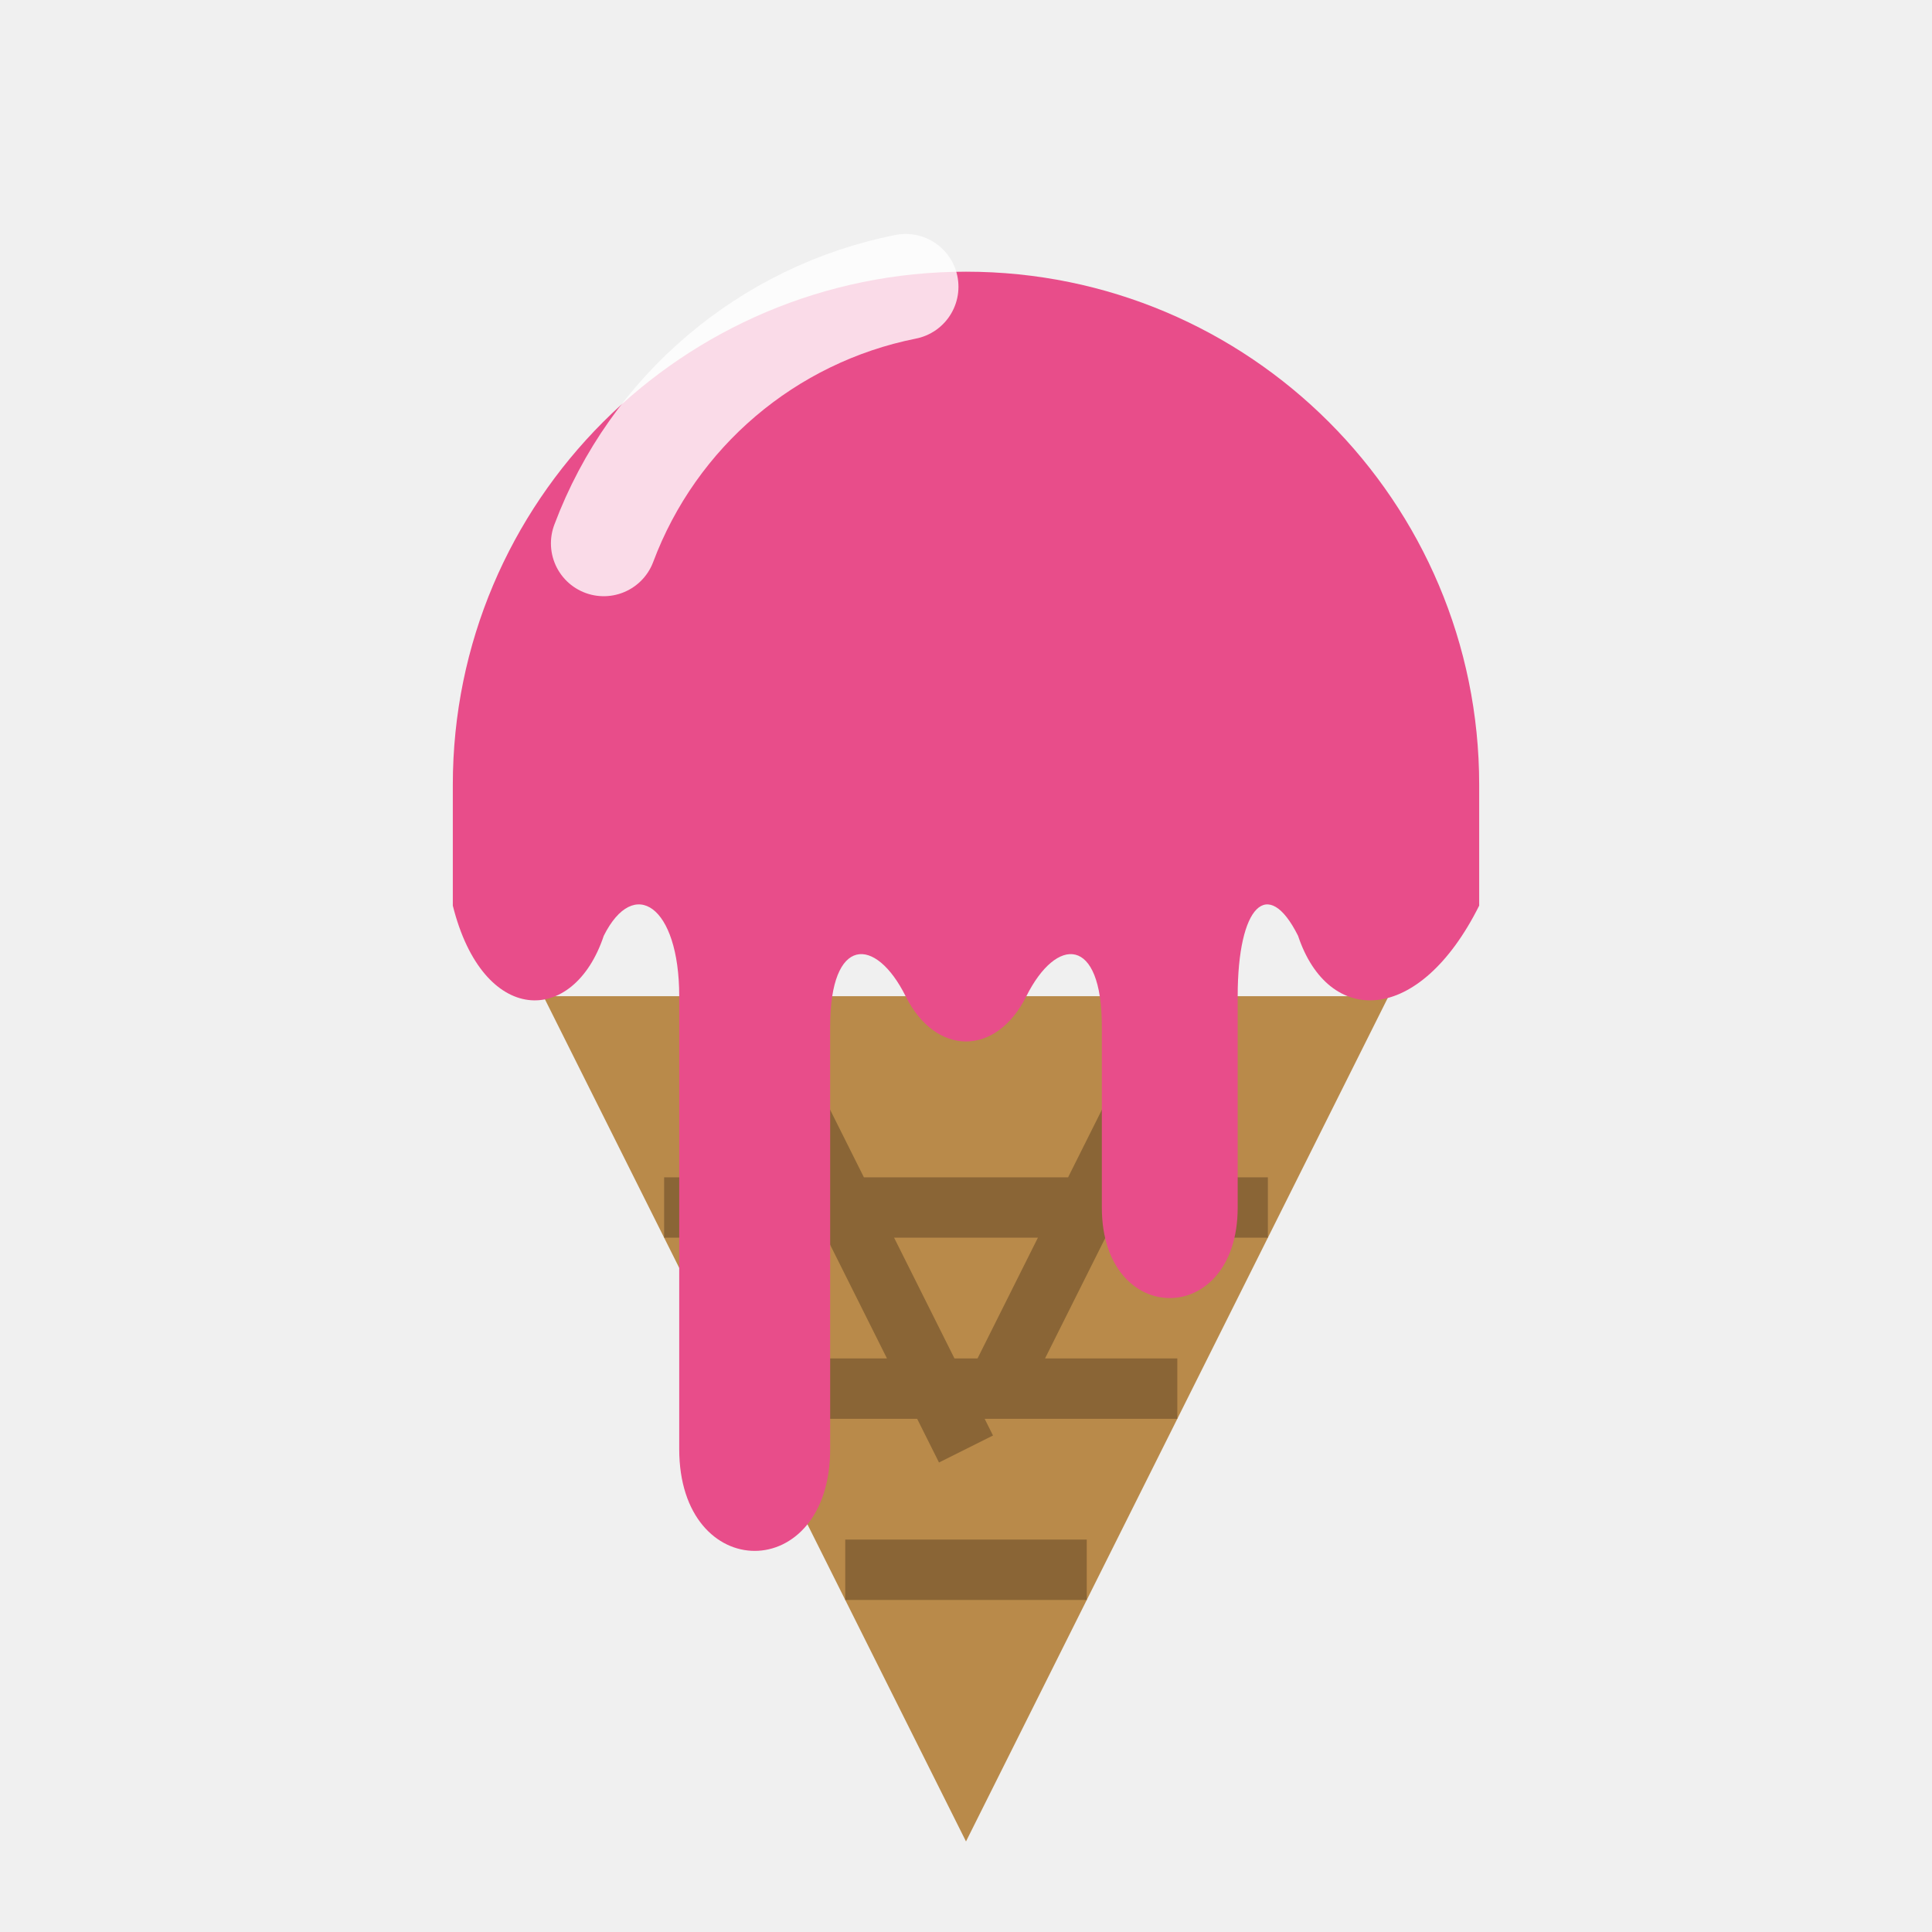
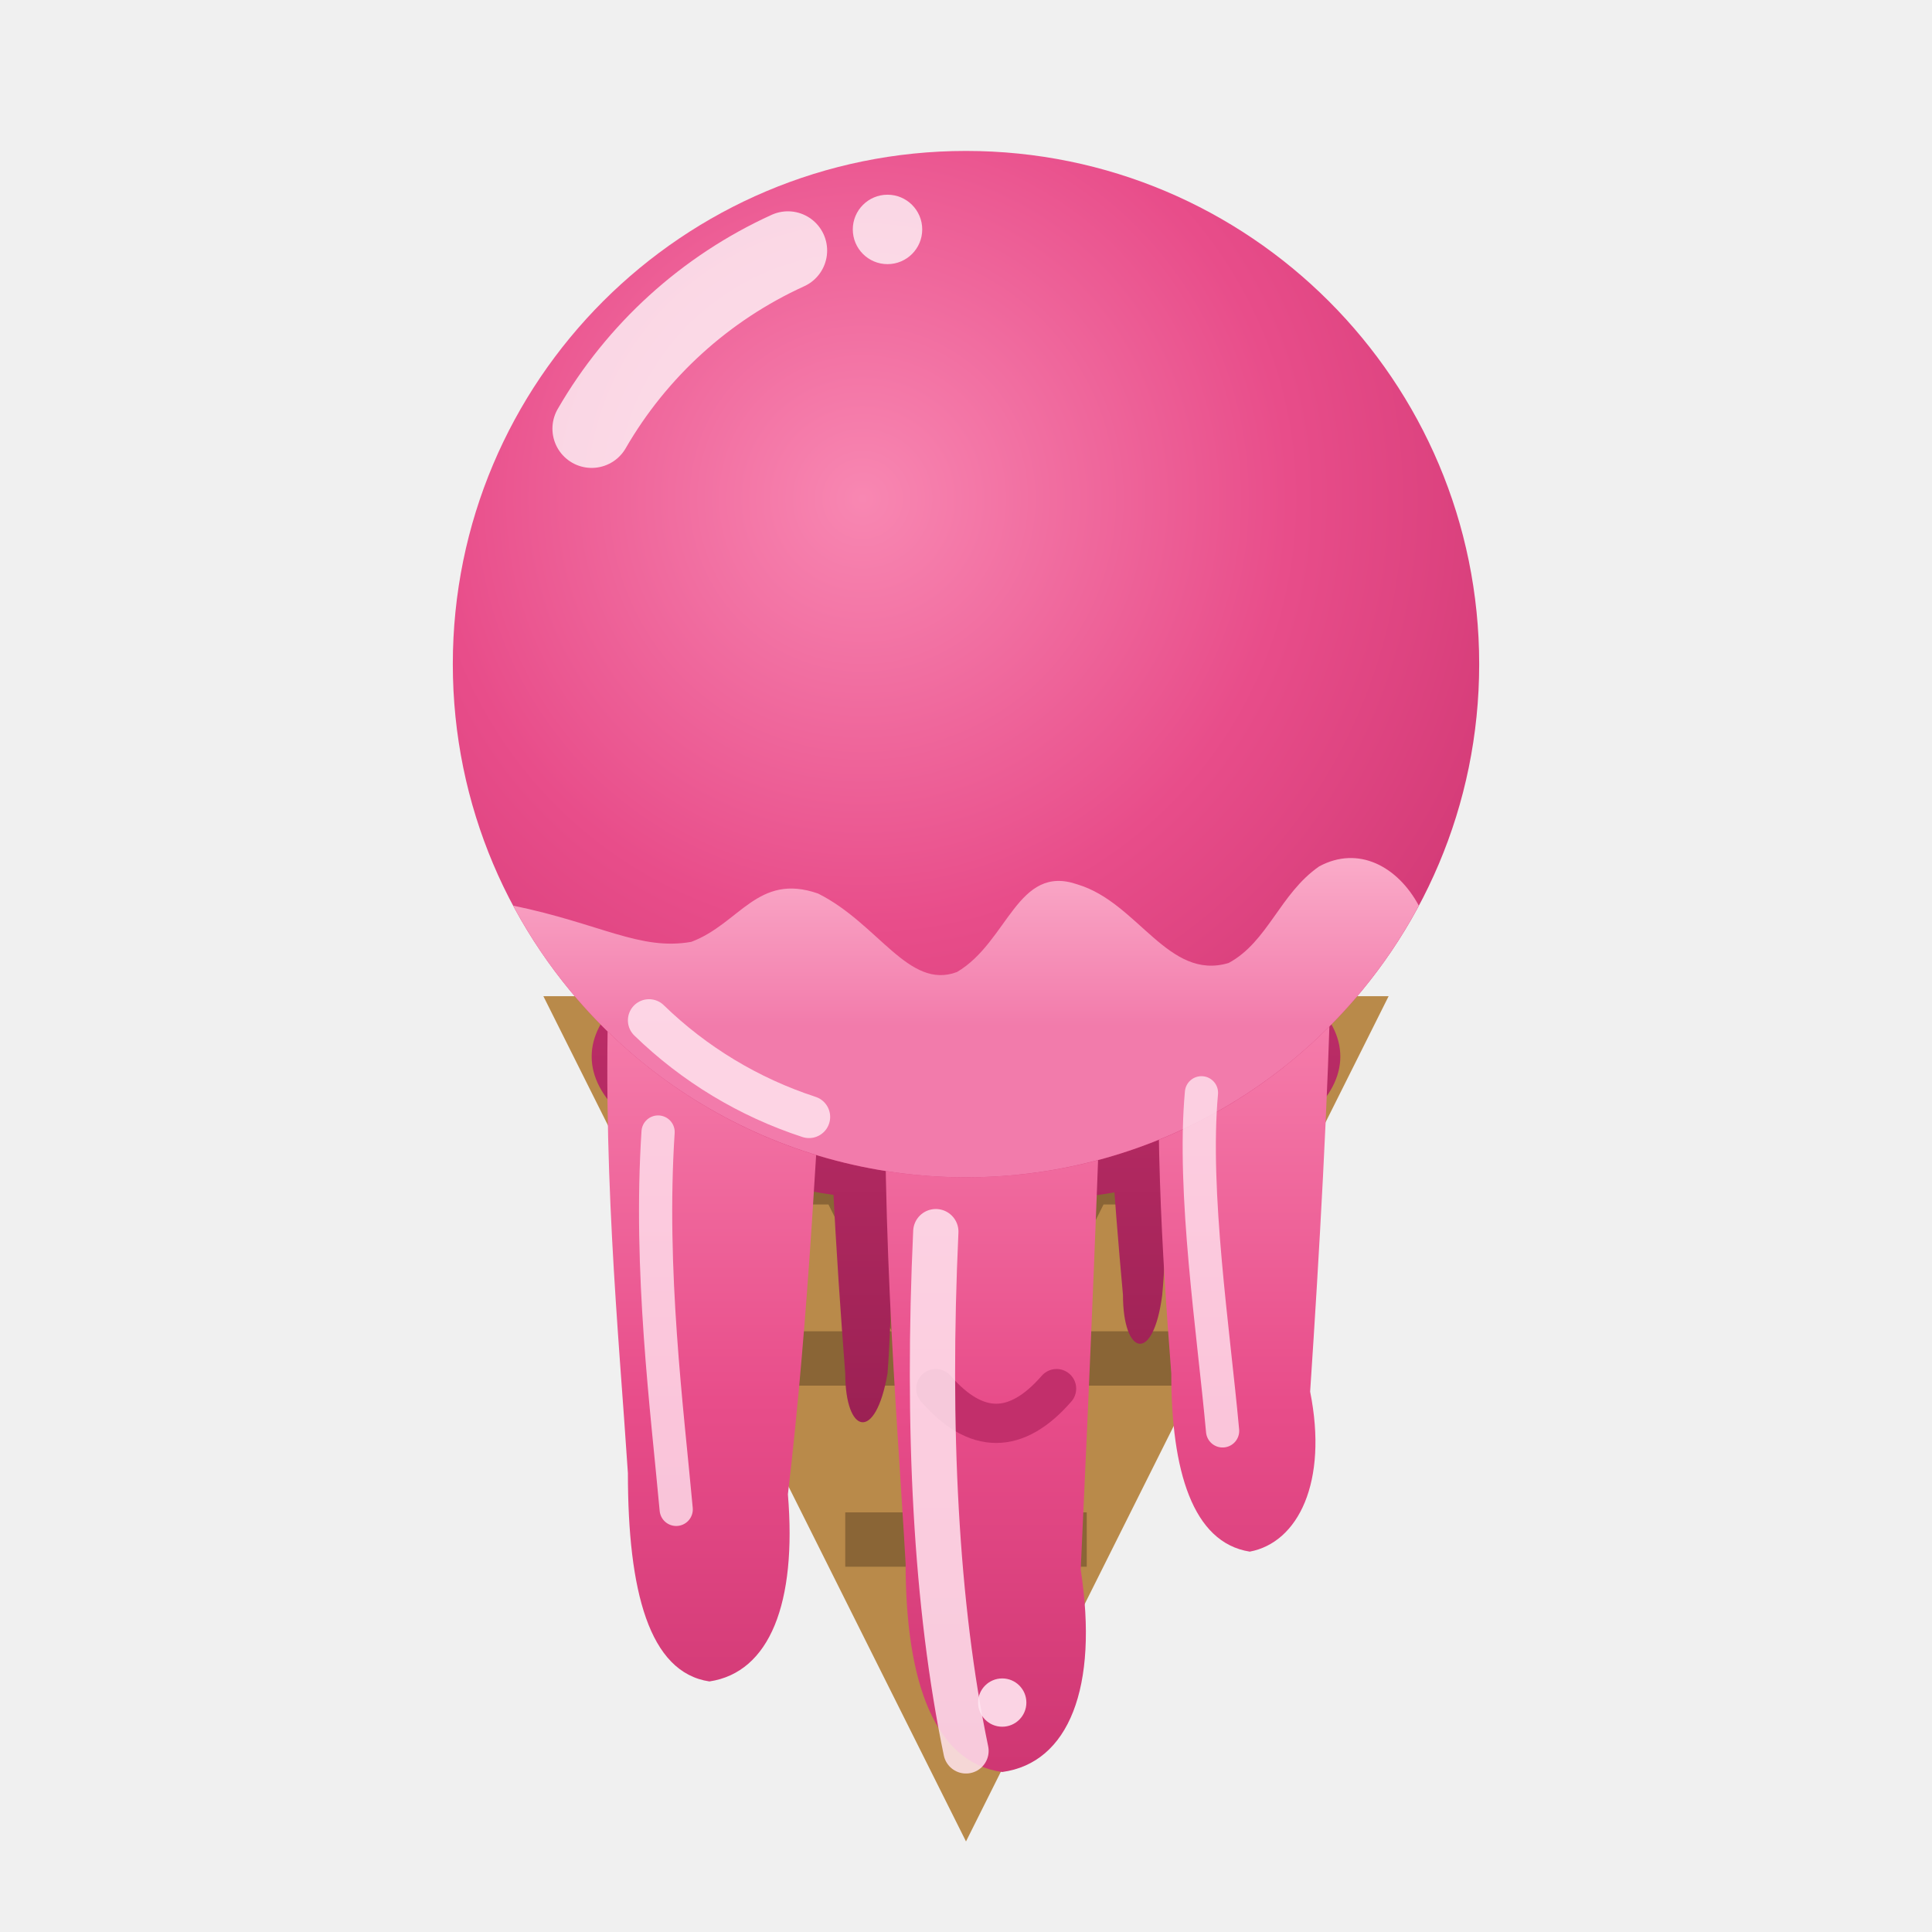
<svg xmlns="http://www.w3.org/2000/svg" viewBox="0 0 64 64">
+   <defs>
+     <radialGradient id="sp-pink" cx="40%" cy="34%" r="75%">
+       <stop offset="0%" stop-color="#F887B2" />
+       <stop offset="55%" stop-color="#E84D8A" />
+       <stop offset="100%" stop-color="#CE3672" />
+     </radialGradient>
+     <linearGradient id="sp-drip" x1="0" y1="31" x2="0" y2="59" gradientUnits="userSpaceOnUse">
+       <stop offset="0%" stop-color="#F887B2" />
+       <stop offset="55%" stop-color="#E84D8A" />
+       <stop offset="100%" stop-color="#CE3672" />
+     </linearGradient>
+     <linearGradient id="sp-creep" x1="0" y1="28" x2="0" y2="34" gradientUnits="userSpaceOnUse">
+       <stop offset="0%" stop-color="#FBAFCB" />
+       <stop offset="100%" stop-color="#F27BAB" />
+     </linearGradient>
+     <linearGradient id="sp-dark" x1="0" y1="31" x2="0" y2="48" gradientUnits="userSpaceOnUse">
+       <stop offset="0%" stop-color="#C22F6B" />
+       <stop offset="100%" stop-color="#992052" />
+     </linearGradient>
+   </defs>
  <path d="M 18 33 L 46 33 L 32 61 Z" fill="#B98A4A" />
-   <path d="M 22 40 L 42 40 M 25 46 L 39 46 M 28 52 L 36 52 M 26 36 L 32 48 M 38 36 L 33 46" stroke="#8a6536" stroke-width="2" fill="none" />
-   <path fill="#E84D8A" d="M 15 26 A 17 17 0 1 1 49 26 L 49 30 C 47 34, 44 34, 43 31 C 42 29, 41 30, 41 33 L 41 40 C 41 44, 36.5 44, 36.5 40 L 36.5 34 C 36.5 31, 35 31, 34 33 C 33 35, 31 35, 30 33 C 29 31, 27.5 31, 27.5 34 L 27.5 48 C 27.5 52.5, 22.5 52.5, 22.5 48 L 22.5 33 C 22.5 30, 21 29, 20 31 C 19 34, 16 34, 15 30 Z" />
-   <path d="M 20 18 A 13.5 13.5 0 0 1 30 9.5" fill="none" stroke="#FFFFFF" stroke-width="3.5" stroke-linecap="round" opacity="0.8" />
+   <path d="M 22 39 L 42 39 M 25 45 L 39 45 M 28 51 L 36 51 M 26 35 L 32 47 M 38 35 L 33 45" stroke="#8a6536" stroke-width="1.8" fill="none" />
+   <g fill="url(#sp-dark)">
+     <ellipse cx="32" cy="35" rx="12.4" ry="4.9" />
+     <path d="M 27.4 31.8 C 27.4 37, 27.7 41.6, 28 45.5 C 28 47.5, 29 47.8, 29.4 45.5 C 29.7 41.6, 29.4 36.4, 29.4 31.8 Z" />
+     <path d="M 36.6 31.8 C 36.6 35.7, 36.9 39.6, 37.2 42.9 C 37.2 44.9, 38.2 45.2, 38.5 42.9 C 38.8 39.6, 38.5 35.1, 38.5 31.8 Z" />
+   </g>
+   <g fill="url(#sp-drip)">
+     <path d="M 20.2 31.8 C 19.9 38.3, 20.5 44.2, 20.8 48.8 C 20.8 52.7, 21.5 55.4, 23.5 55.7 C 25.5 55.4, 26.4 53.1, 26.1 49.5 C 26.8 43.6, 27.1 37.1, 27.4 31.8 Z" />
+     <path d="M 29.4 31.8 C 29.1 40, 29.7 46.5, 30 51.8 C 30 55.8, 31 58.4, 33.2 58.7 C 35.4 58.4, 36.4 55.9, 35.8 52 C 36.1 45.5, 36.4 38.5, 36.6 31.8 Z" />
+     <path d="M 38.5 31.8 C 38.2 37, 38.5 41.6, 38.8 45.5 C 38.8 48.7, 39.5 51.1, 41.4 51.4 C 43 51.1, 44 49.1, 43.4 46.1 C 43.7 41.6, 44 36.4, 44.1 31.8 Z" />
+   </g>
+   <circle cx="32" cy="22" r="17" fill="url(#sp-pink)" />
+   <path d="M 17 30 A 17 17 0 0 0 47 30 C 46.3 28.7 45 28 43.7 28.7 C 42.4 29.6 42 31.2 40.7 31.9 C 38.7 32.5 37.7 29.9 35.7 29.3 C 33.7 28.6 33.4 31.2 31.7 32.2 C 30.1 32.8 29.1 30.6 27.1 29.6 C 25.1 28.9 24.5 30.6 22.9 31.2 C 21.2 31.5 19.9 30.6 17 30 Z" fill="url(#sp-creep)" />
+   <path d="M 21.5 33.8 A 13.7 13.7 0 0 0 26.8 37" fill="none" stroke="#FFE4EF" stroke-width="1.4" stroke-linecap="round" opacity="0.85" />
+   <path d="M 31 46 Q 33 48.3 35 46" fill="none" stroke="#C22F6B" stroke-width="1.3" stroke-linecap="round" />
+   <g stroke="#FFE4EF" fill="none" stroke-linecap="round">
+     <path d="M 31 40.8 C 30.7 47.3, 31 53.2, 32 58" stroke-width="1.5" opacity="0.85" />
+     <path d="M 21.8 37.5 C 21.5 42.1, 22.1 46.7, 22.4 50" stroke-width="1.1" opacity="0.8" />
+     <path d="M 39.8 36.2 C 39.5 39.5, 40.2 44.1, 40.5 47.4" stroke-width="1.1" opacity="0.8" />
+   </g>
+   <circle cx="33.2" cy="56.4" r="0.8" fill="#FFE4EF" opacity="0.9" />
+   <path d="M 19.6 14.2 A 14.4 14.4 0 0 1 26.1 8.3" fill="none" stroke="#FFFFFF" stroke-width="2.6" stroke-linecap="round" opacity="0.75" />
+   <circle cx="29.4" cy="7.6" r="1.15" fill="#FFFFFF" opacity="0.75" />
</svg>
